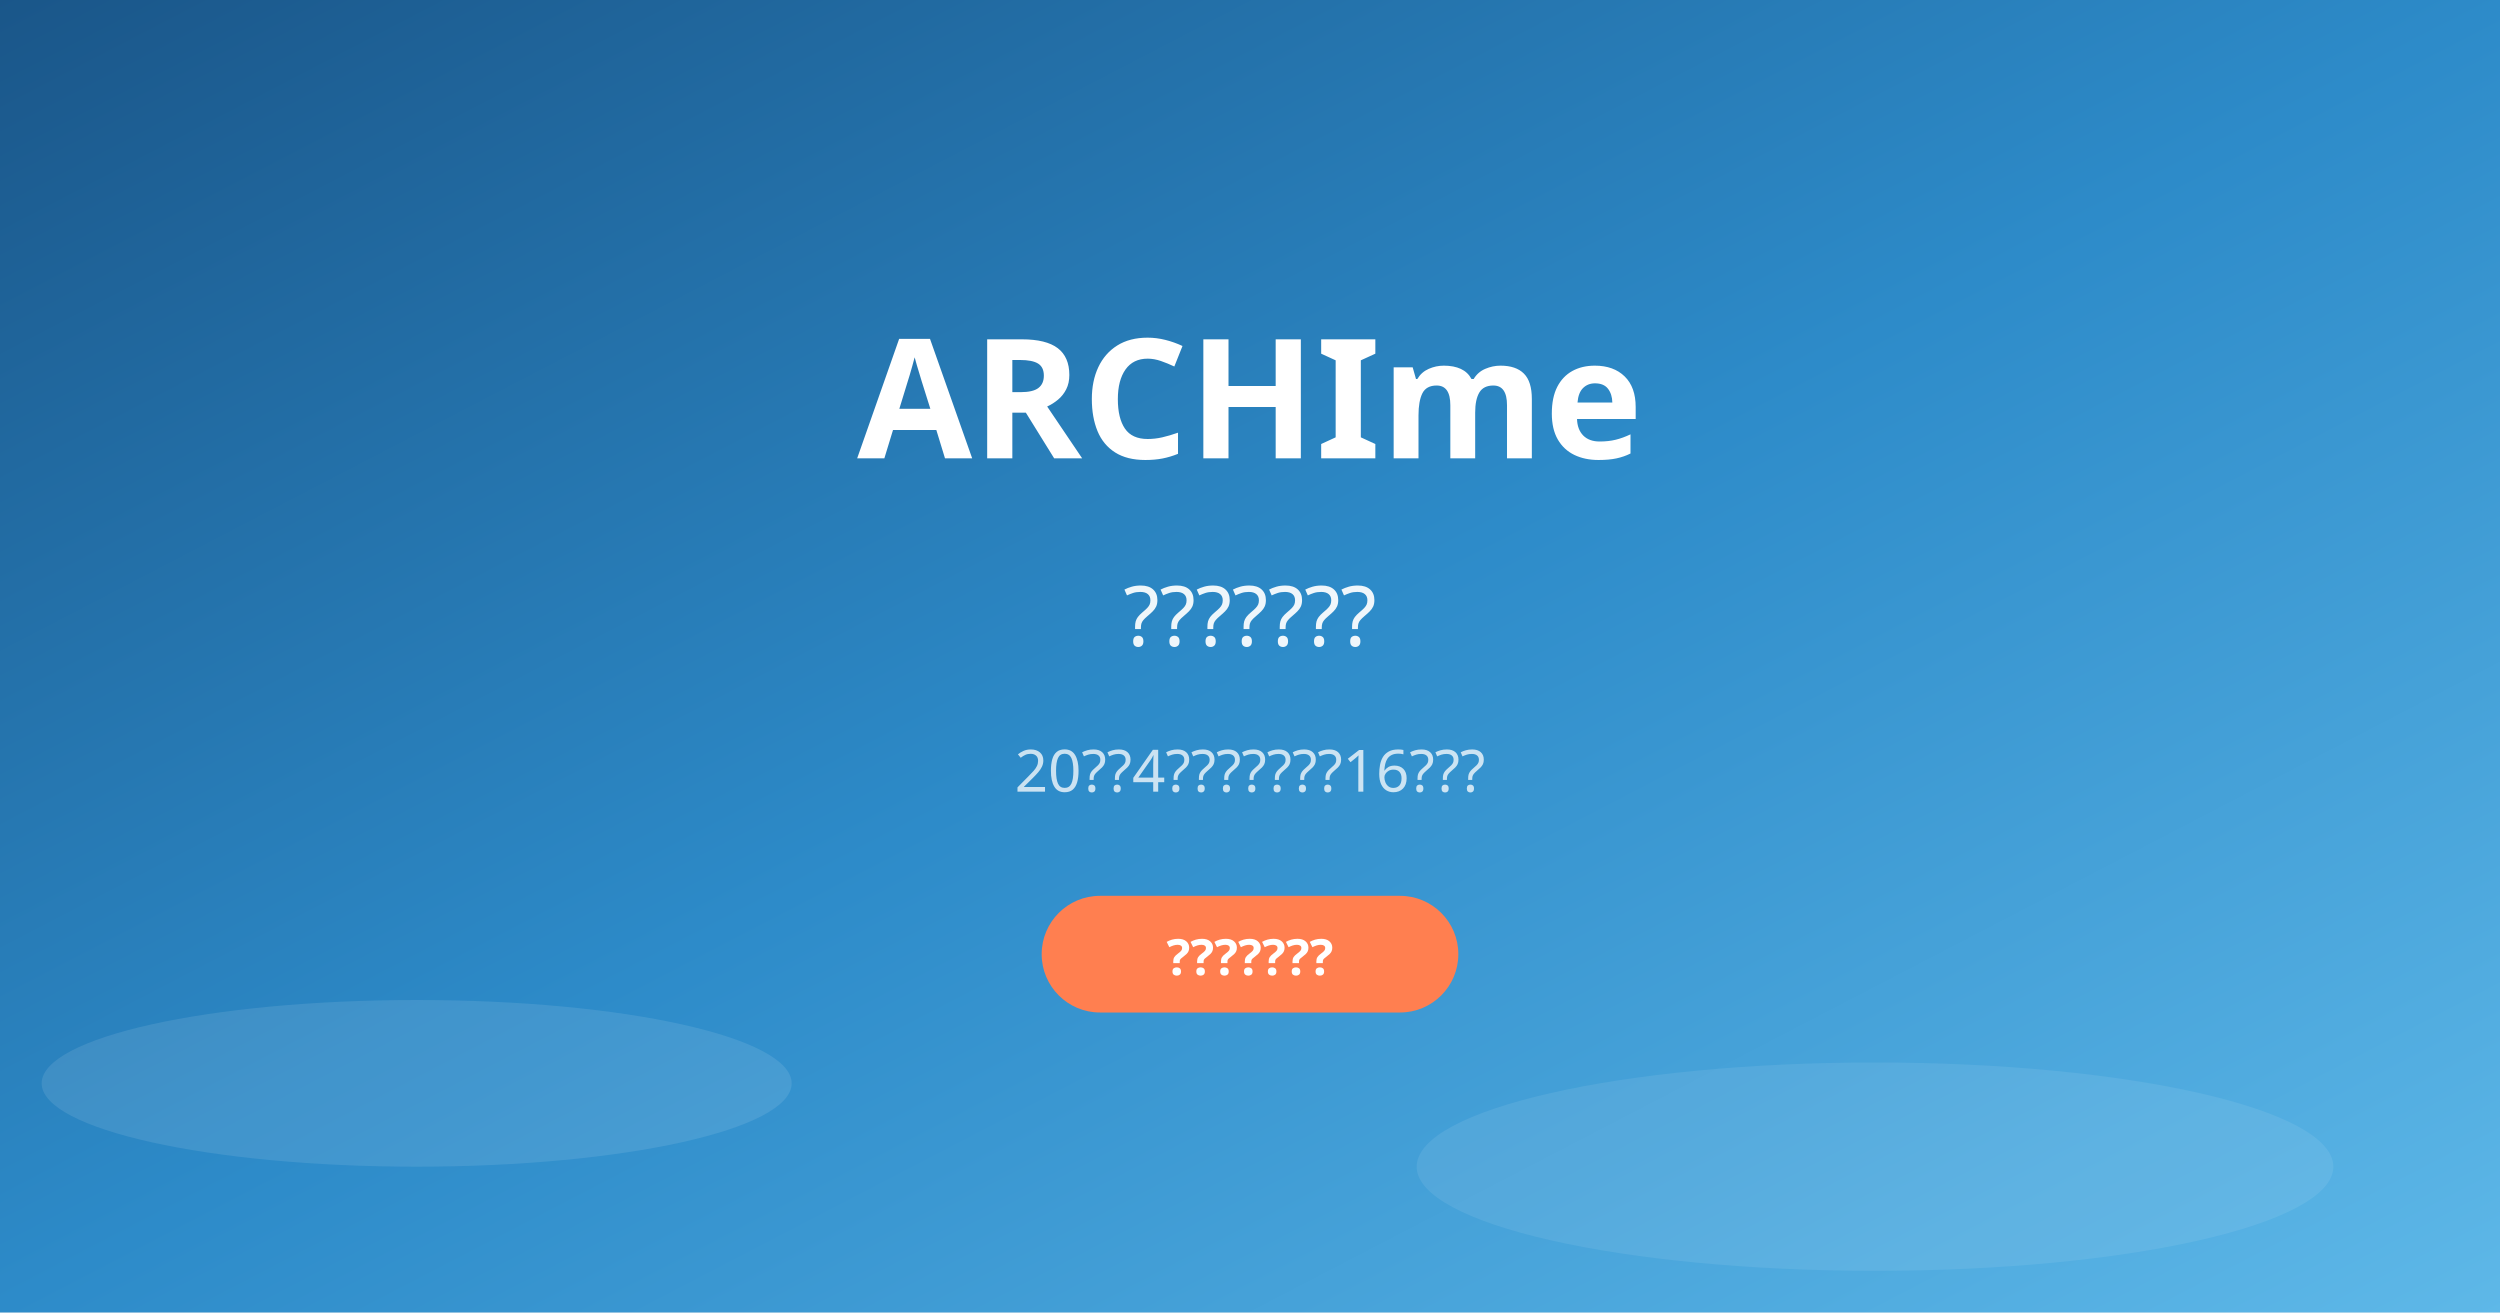
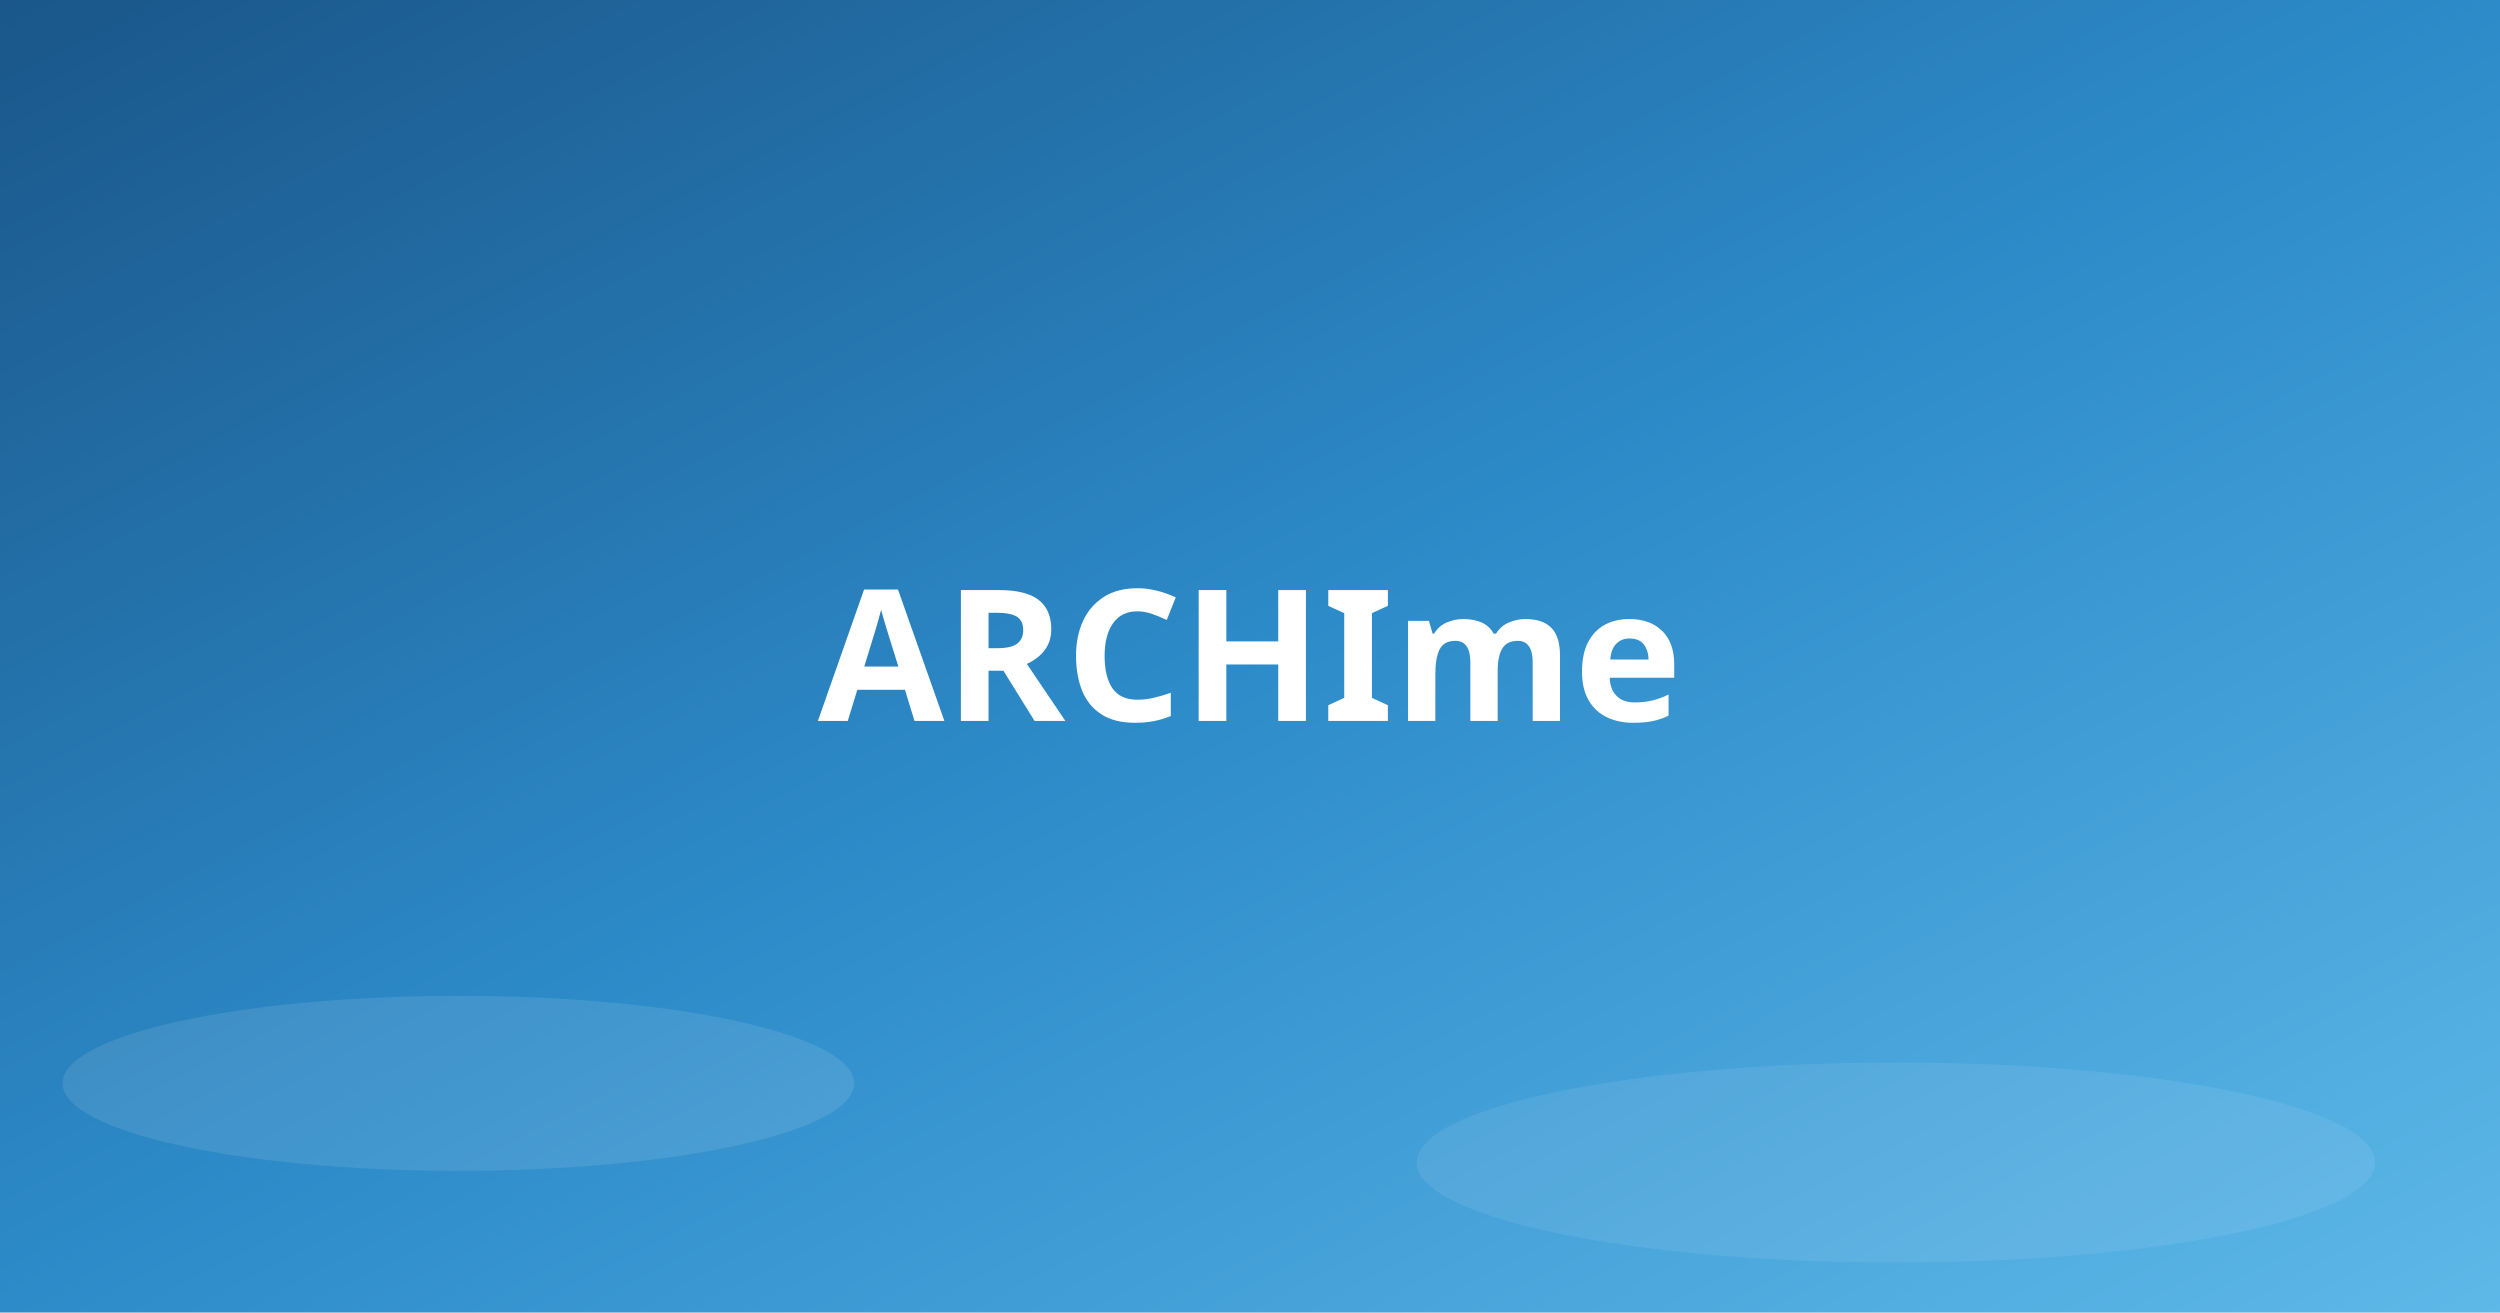
<svg xmlns="http://www.w3.org/2000/svg" width="1200" height="630" viewBox="0 0 1200 630">
  <defs>
    <linearGradient id="bg" x1="0%" y1="0%" x2="100%" y2="100%">
      <stop offset="0%" stop-color="#1a5689" />
      <stop offset="50%" stop-color="#2d8bc9" />
      <stop offset="100%" stop-color="#5eb8e8" />
    </linearGradient>
  </defs>
  <rect width="1200" height="630" fill="url(#bg)" />
-   <ellipse cx="200" cy="520" rx="180" ry="40" fill="rgba(255,255,255,0.1)" />
-   <ellipse cx="900" cy="560" rx="220" ry="50" fill="rgba(255,255,255,0.08)" />
-   <text x="600" y="220" text-anchor="middle" font-family="sans-serif" font-size="80" font-weight="700" fill="#fff">ARCHIme</text>
-   <text x="600" y="310" text-anchor="middle" font-family="sans-serif" font-size="40" font-weight="500" fill="rgba(255,255,255,0.92)">???????</text>
-   <text x="600" y="380" text-anchor="middle" font-family="sans-serif" font-size="28" fill="rgba(255,255,255,0.75)">20??4???????16???</text>
-   <rect x="500" y="430" width="200" height="56" rx="28" fill="#ff7f50" />
-   <text x="600" y="468" text-anchor="middle" font-family="sans-serif" font-size="24" font-weight="700" fill="#fff">???????</text>
+   <ellipse cx="220" cy="520" rx="190" ry="42" fill="rgba(255,255,255,0.1)" />
+   <ellipse cx="910" cy="558" rx="230" ry="48" fill="rgba(255,255,255,0.08)" />
+   <text x="600" y="315" text-anchor="middle" dominant-baseline="middle" font-family="'IBM Plex Sans JP', 'Noto Sans JP', 'Yu Gothic', sans-serif" font-size="88" font-weight="700" fill="#fff">ARCHIme</text>
</svg>
